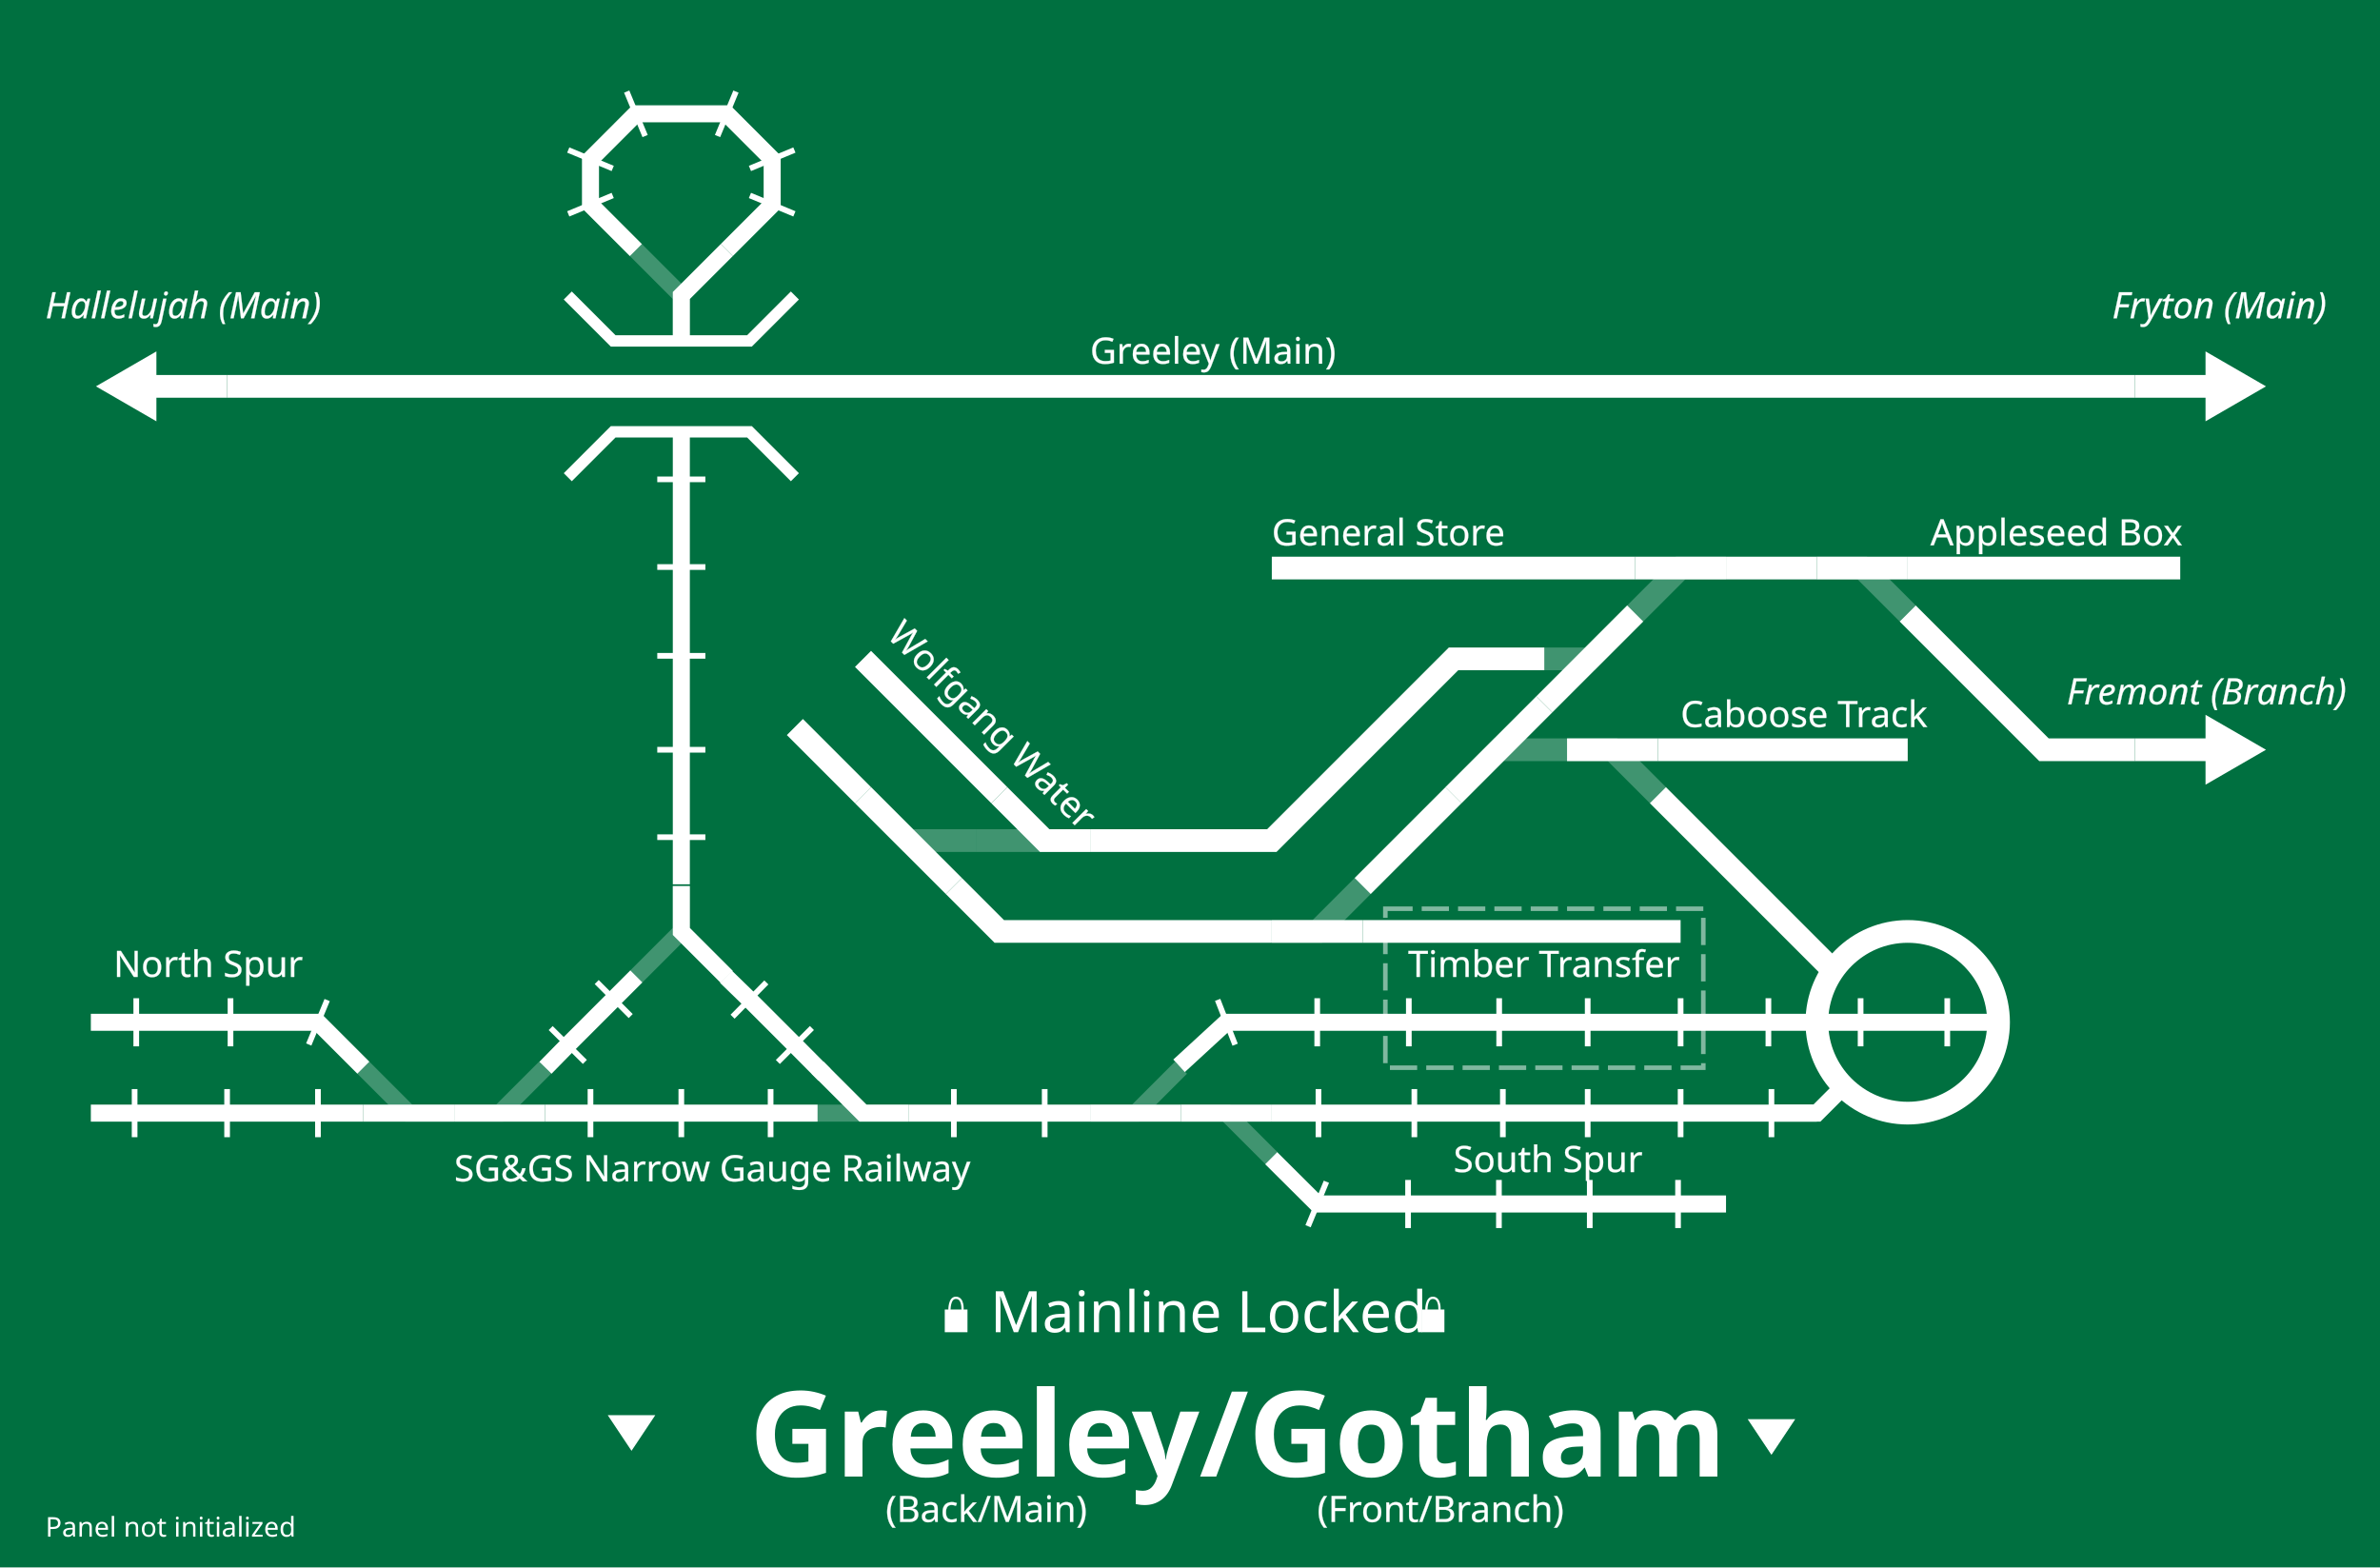
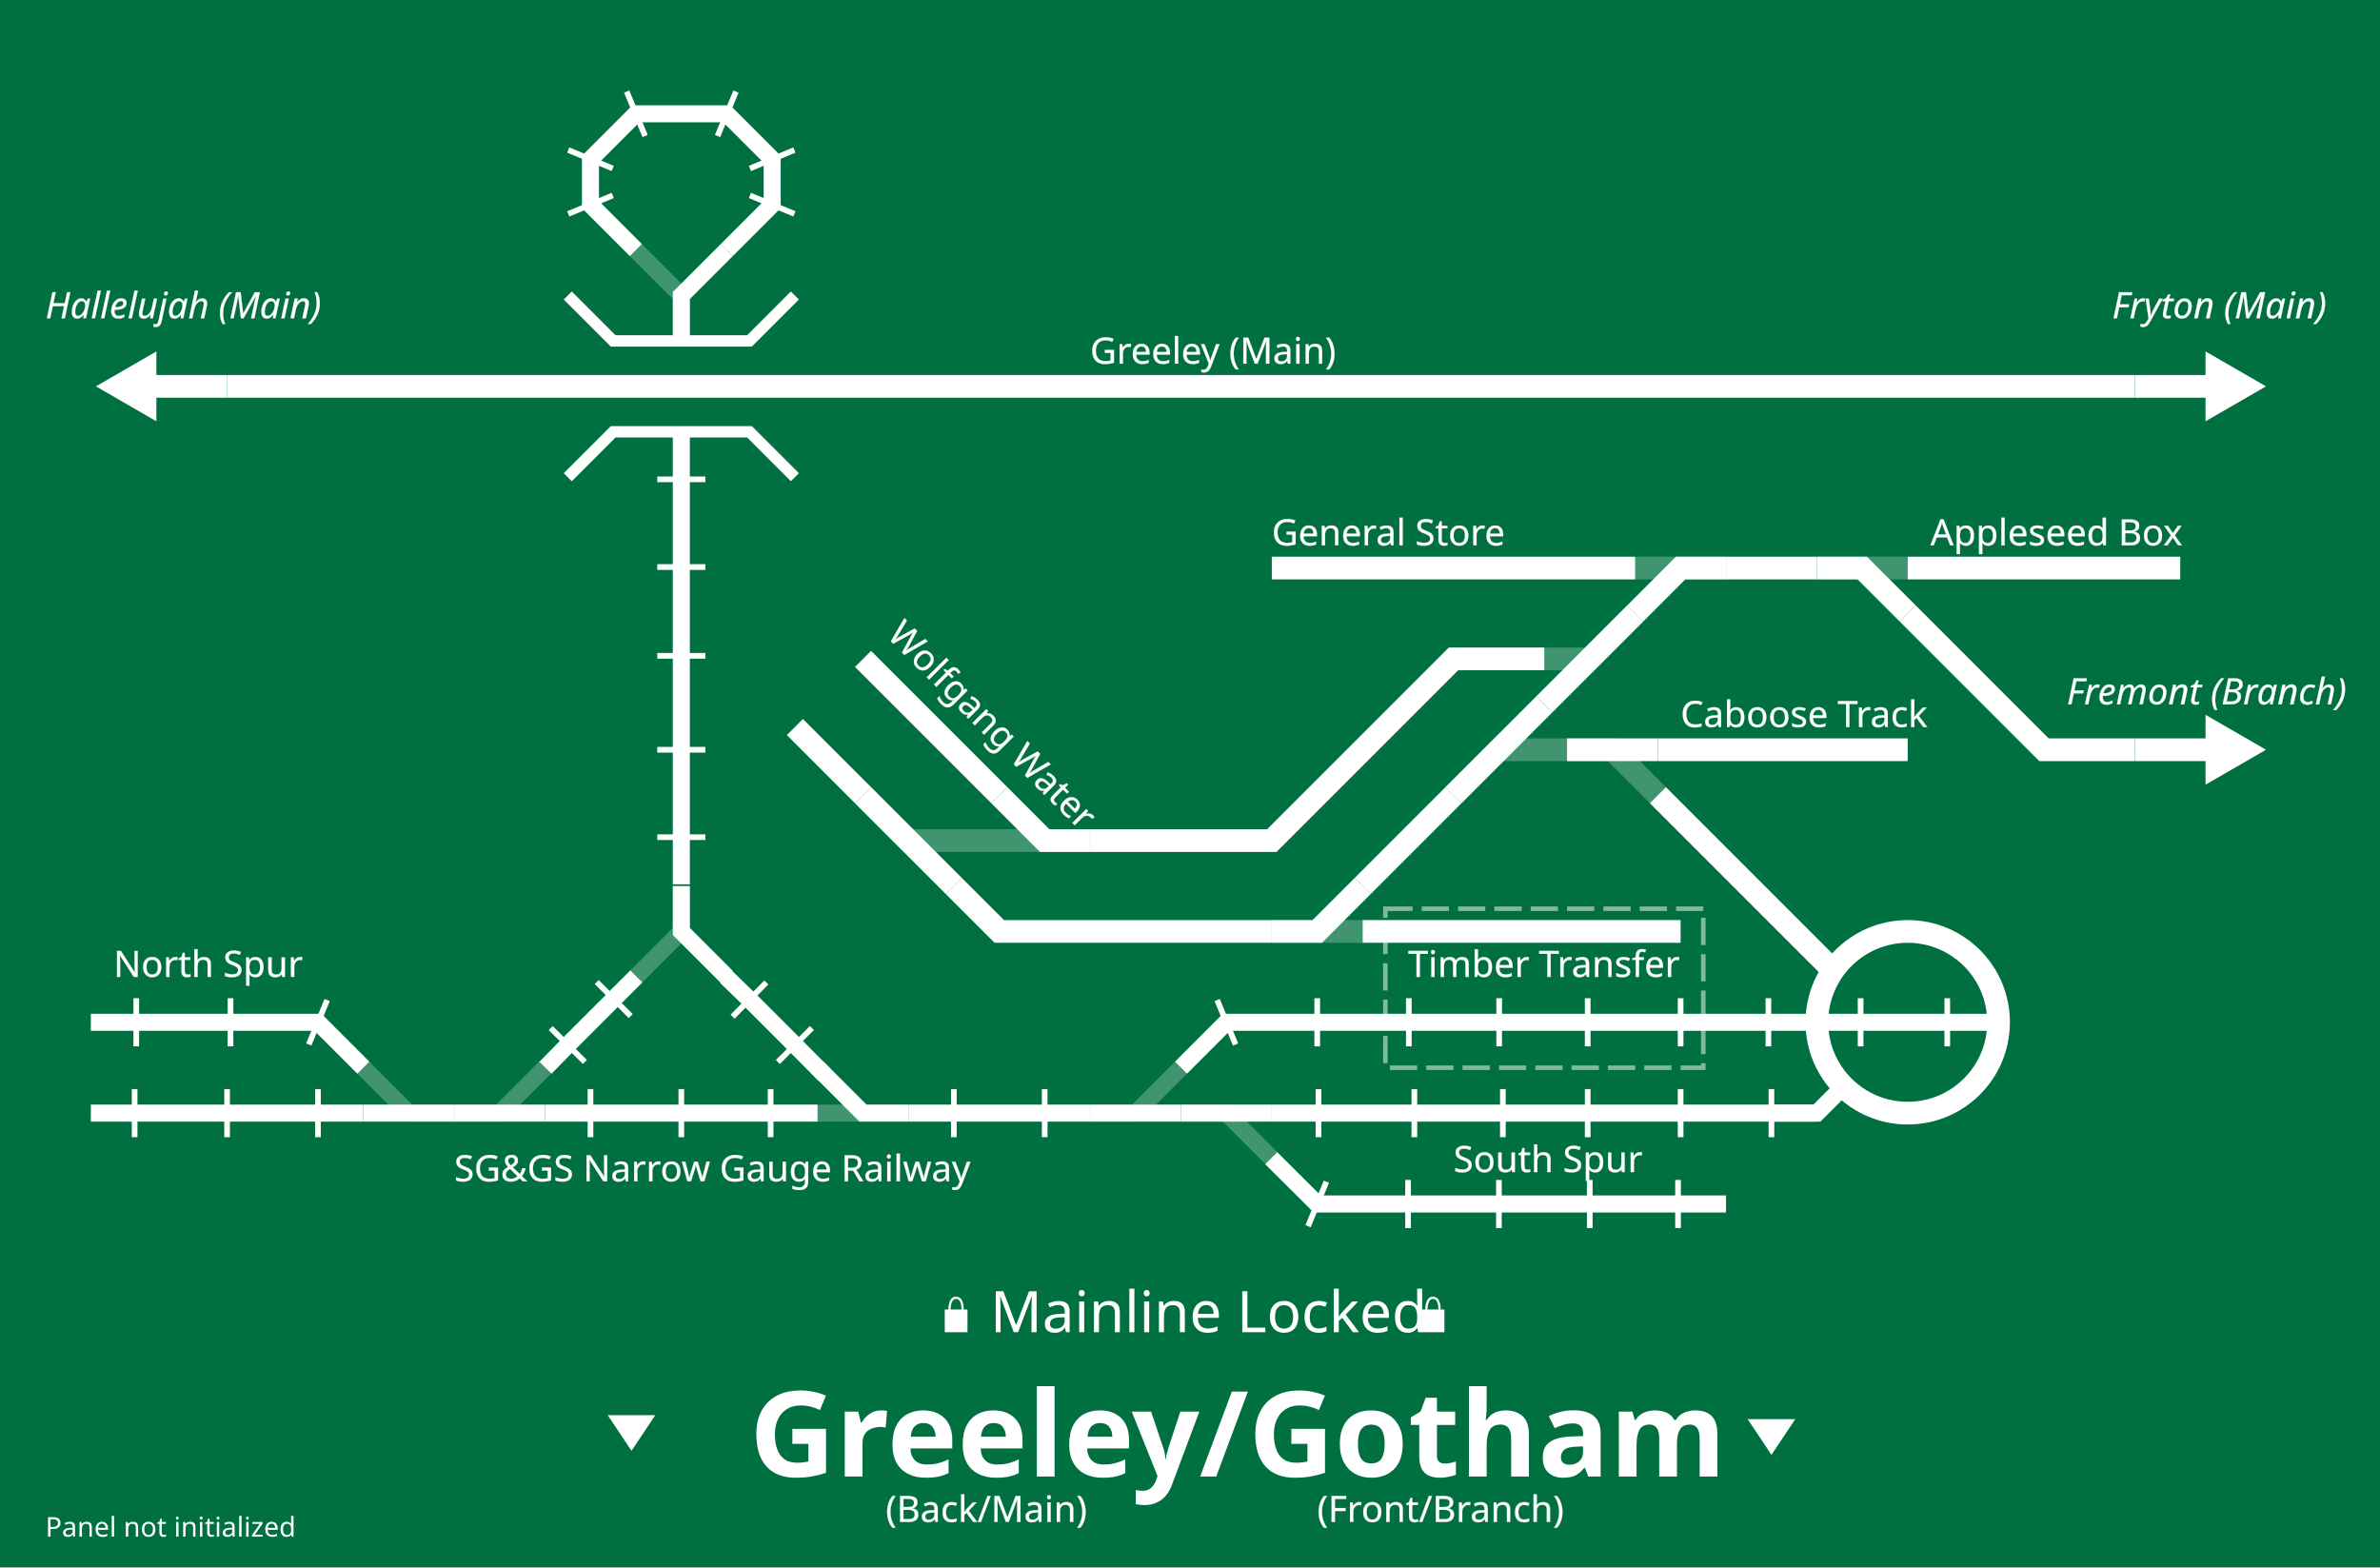
<svg xmlns="http://www.w3.org/2000/svg" xmlns:xlink="http://www.w3.org/1999/xlink" width="1047.958" height="690.115" id="svg2" version="1.1">
  <defs id="defs4">
    <marker orient="auto" refY="0.0" refX="0.0" id="StopS" style="overflow:visible">
      <path id="path4396" d="M 0,5.65 0,-5.65" style="fill:none;stroke:#ffffff;stroke-width:1pt" transform="scale(0.25,0.25)" />
    </marker>
    <marker orient="auto" refY="0.0" refX="0.0" id="StopL" style="overflow:visible">
      <path id="path4390" d="M 0.0,5.65 L 0.0,-5.65" style="fill:none;fill-opacity:0.75;fill-rule:evenodd;stroke:#000000;stroke-width:1.0pt" transform="scale(0.8)" />
    </marker>
    <marker orient="auto" refY="0.0" refX="0.0" id="DotL" style="overflow:visible">
      <path id="path4282" d="M -2.5,-1.0 C -2.5,1.76 -4.74,4.0 -7.5,4.0 C -10.26,4.0 -12.5,1.76 -12.5,-1.0 C -12.5,-3.76 -10.26,-6.0 -7.5,-6.0 C -4.74,-6.0 -2.5,-3.76 -2.5,-1.0 z " style="fill-rule:evenodd;stroke:#000000;stroke-width:1.0pt;marker-start:none;marker-end:none" transform="scale(0.8) translate(7.4, 1)" />
    </marker>
    <marker orient="auto" refY="0.0" refX="0.0" id="DotM" style="overflow:visible">
      <path id="path4285" d="M -2.5,-1.0 C -2.5,1.76 -4.74,4.0 -7.5,4.0 C -10.26,4.0 -12.5,1.76 -12.5,-1.0 C -12.5,-3.76 -10.26,-6.0 -7.5,-6.0 C -4.74,-6.0 -2.5,-3.76 -2.5,-1.0 z " style="fill-rule:evenodd;stroke:#000000;stroke-width:1.0pt;marker-start:none;marker-end:none" transform="scale(0.4) translate(7.4, 1)" />
    </marker>
    <linearGradient id="linearGradient5066">
      <stop style="stop-color:#000000;stop-opacity:0.188;" offset="0" id="stop5068" />
      <stop style="stop-color:#000000;stop-opacity:0;" offset="1" id="stop5070" />
    </linearGradient>
    <linearGradient id="linearGradient4692">
      <stop id="stop4694" offset="0" style="stop-color:#ffffff;stop-opacity:0.753;" />
      <stop id="stop4696" offset="1" style="stop-color:#ffffff;stop-opacity:0;" />
    </linearGradient>
    <linearGradient id="linearGradient4186">
      <stop style="stop-color:#808080;stop-opacity:1;" offset="0" id="stop4188" />
      <stop style="stop-color:#000000;stop-opacity:0;" offset="1" id="stop4190" />
    </linearGradient>
    <linearGradient id="linearGradient4137" paint="solid">
      <stop style="stop-color:#00ff00;stop-opacity:1;" offset="0" id="stop4139" />
    </linearGradient>
    <linearGradient xlink:href="#linearGradient4186" id="linearGradient4976" gradientUnits="userSpaceOnUse" x1="39.5" y1="75.114" x2="70.5" y2="75.114" />
    <linearGradient xlink:href="#linearGradient4186" id="linearGradient4978" gradientUnits="userSpaceOnUse" x1="39.5" y1="75.114" x2="70.5" y2="75.114" />
    <radialGradient xlink:href="#linearGradient4692" id="radialGradient5060" gradientUnits="userSpaceOnUse" cx="55" cy="75.114" fx="55" fy="75.114" r="15" />
    <radialGradient xlink:href="#linearGradient5066" id="radialGradient5064" gradientUnits="userSpaceOnUse" cx="55" cy="75.114" fx="55" fy="75.114" r="15" />
    <radialGradient xlink:href="#linearGradient4692" id="radialGradient4247" gradientUnits="userSpaceOnUse" cx="55" cy="75.114" fx="55" fy="75.114" r="15" />
    <radialGradient xlink:href="#linearGradient5066" id="radialGradient4249" gradientUnits="userSpaceOnUse" cx="55" cy="75.114" fx="55" fy="75.114" r="15" />
    <radialGradient xlink:href="#linearGradient5066" id="radialGradient4251" gradientUnits="userSpaceOnUse" cx="55" cy="75.114" fx="55" fy="75.114" r="15" />
    <linearGradient xlink:href="#linearGradient4186" id="linearGradient4253" gradientUnits="userSpaceOnUse" x1="39.5" y1="75.114" x2="70.5" y2="75.114" />
    <linearGradient xlink:href="#linearGradient4186" id="linearGradient4255" gradientUnits="userSpaceOnUse" x1="39.5" y1="75.114" x2="70.5" y2="75.114" />
    <marker orient="auto" refY="0" refX="0.6" id="TriangleAuthNBMarker" style="overflow:visible">
      <path id="TriangleAuthNBMarkerPath" d="m 5.77,0 -8.65,5 0,-10 8.65,5 z" style="fill:#00ff00;fill-rule:evenodd;stroke:#00ff00;stroke-width:1pt;marker-start:none" transform="scale(0.2,0.2)" />
    </marker>
    <marker orient="auto" refY="0" refX="-0.6" id="TriangleAuthSBMarker" style="overflow:visible">
      <path id="TriangleAuthSBMarkerPath" d="m 5.77,0 -8.65,5 0,-10 8.65,5 z" style="fill:#00ff00;fill-rule:evenodd;stroke:#00ff00;stroke-width:1pt;marker-start:none" transform="scale(-0.2,-0.2)" />
    </marker>
    <marker orient="auto" refY="0" refX="0.6" id="TriangleOccupiedNBMarker" style="overflow:visible">
      <path id="TriangleOccupiedNBMarkerPath" d="m 5.77,0 -8.65,5 0,-10 8.65,5 z" style="fill:#ff0000;fill-rule:evenodd;stroke:#ff0000;stroke-width:1pt;marker-start:none" transform="scale(0.2,0.2)" />
    </marker>
    <marker orient="auto" refY="0" refX="-0.6" id="TriangleOccupiedSBMarker" style="overflow:visible">
      <path id="TriangleOccupiedSBMarkerPath" d="m 5.77,0 -8.65,5 0,-10 8.65,5 z" style="fill:#ff0000;fill-rule:evenodd;stroke:#ff0000;stroke-width:1pt;marker-start:none" transform="scale(-0.2,-0.2)" />
    </marker>
    <marker orient="auto" refY="0" refX="0" id="TriangleOutM" style="overflow:visible">
      <path id="path4051" d="m 5.77,0 -8.65,5 0,-10 8.65,5 z" style="fill:#ffffff;fill-rule:evenodd;stroke:#ffffff;stroke-width:1pt;marker-start:none" transform="scale(0.25,0.25)" />
    </marker>
    <marker orient="auto" refY="0" refX="0" id="TriangleInM" style="overflow:visible">
      <path id="path4042" d="m 5.77,0 -8.65,5 0,-10 8.65,5 z" style="fill:#ffffff;fill-rule:evenodd;stroke:#ffffff;stroke-width:1pt;marker-start:none" transform="scale(-0.25,-0.25)" />
    </marker>
    <marker orient="auto" refY="0" refX="0" id="StopM" style="overflow:visible">
      <path id="path4078" d="M 0,5.65 0,-5.65" style="fill:none;stroke:#ffffff;stroke-width:2pt" transform="scale(0.4,0.4)" />
    </marker>
  </defs>
  <g id="backgroundLayer" transform="translate(0,-312.2474)" style="display:inline">
    <rect style="fill:#007040;fill-opacity:1;fill-rule:evenodd;stroke:none" id="panelBackground" width="1047.958" height="690.115" x="0" y="312.247" />
  </g>
  <g id="textLayer" transform="translate(0,-3.979754)" style="display:inline">
    <text xml:space="preserve" style="font-size:52.338px;font-style:normal;font-variant:normal;font-weight:bold;font-stretch:normal;text-align:start;line-height:125%;letter-spacing:0px;word-spacing:0px;writing-mode:lr-tb;text-anchor:start;fill:#ffffff;fill-opacity:1;stroke:none;font-family:Trebuchet MS;-inkscape-font-specification:Trebuchet MS Bold" x="330" y="654.094" id="panelTitle">
      <tspan id="tspan3823" x="330" y="654.094">Greeley/Gotham</tspan>
    </text>
    <text id="panelStatus" y="680.561" x="20" style="font-size:12px;font-style:normal;font-variant:normal;font-weight:normal;font-stretch:normal;text-align:start;line-height:125%;letter-spacing:0px;word-spacing:0px;writing-mode:lr-tb;text-anchor:start;fill:#ffffff;fill-opacity:1;stroke:none;font-family:Trebuchet MS;-inkscape-font-specification:Trebuchet MS" xml:space="preserve">
      <tspan y="680.561" x="20" id="tspanPanelStatus">Panel not initialized</tspan>
    </text>
    <path style="fill:#ffffff;fill-opacity:1;stroke:#ffffff;stroke-width:0.5px;stroke-linecap:butt;stroke-linejoin:miter;stroke-opacity:1" d="m 278.068,642.323 -10,-15 20,0 z" id="leftLevelTriangle" />
    <use x="0" y="0" xlink:href="#leftLevelTriangle" id="rightLevelTriangle" transform="translate(501.9322,1.77109)" width="1047.958" height="690.115" />
    <g id="mainlineLockedGroup" transform="translate(36,486.4666)">
      <text xml:space="preserve" style="font-size:25.23px;font-style:normal;font-variant:normal;font-weight:normal;font-stretch:normal;text-align:start;line-height:125%;letter-spacing:0px;word-spacing:0px;writing-mode:lr-tb;text-anchor:start;fill:#ffffff;fill-opacity:1;stroke:none;font-family:Trebuchet MS;-inkscape-font-specification:Trebuchet MS" x="400" y="104.094" id="mainlineLockedText">
        <tspan y="104.094" x="400" id="tspan3321">Mainline Locked</tspan>
      </text>
      <g id="leftLock">
        <rect id="lockBody" width="10" height="10" x="380" y="94.094" style="fill:#ffffff;fill-opacity:1;stroke:none" />
        <path style="fill:none;stroke:#ffffff;stroke-width:1px;stroke-linecap:butt;stroke-linejoin:miter;stroke-opacity:1" d="m 382.068,94.274 c 0,0 -0.12,-5.383 2.818,-5.323 3.358,-0.06 2.924,5.323 2.924,5.323" id="path4159" />
      </g>
      <use height="690.115" width="1047.958" transform="translate(210,1.3237304e-6)" id="rightLock" xlink:href="#leftLock" y="0" x="0" />
    </g>
    <text transform="translate(0,3.9797)" xml:space="preserve" style="font-size:16px;font-style:normal;font-variant:normal;font-weight:normal;font-stretch:normal;text-align:start;line-height:125%;letter-spacing:0px;word-spacing:0px;writing-mode:lr-tb;text-anchor:start;fill:#ffffff;fill-opacity:1;stroke:#ffffff;stroke-width:0.1;stroke-miterlimit:4;stroke-opacity:1;stroke-dasharray:none;display:inline;font-family:Trebuchet MS;-inkscape-font-specification:Trebuchet MS" x="390" y="670.115" id="text4352">
      <tspan x="390" y="670.115" id="tspan4354">(Back/Main)</tspan>
    </text>
    <text transform="translate(0,3.9797)" id="text4356" y="670.115" x="580" style="font-size:16px;font-style:normal;font-variant:normal;font-weight:normal;font-stretch:normal;text-align:start;line-height:125%;letter-spacing:0px;word-spacing:0px;writing-mode:lr-tb;text-anchor:start;fill:#ffffff;fill-opacity:1;stroke:#ffffff;stroke-width:0.1;stroke-miterlimit:4;stroke-opacity:1;stroke-dasharray:none;display:inline;font-family:Trebuchet MS;-inkscape-font-specification:Trebuchet MS" xml:space="preserve">
      <tspan id="tspan4358" y="670.115" x="580">(Front/Branch)</tspan>
    </text>
  </g>
  <g id="industrialTrackLayer" transform="translate(0,-3.979754)" style="display:inline">
    <path id="path3235" d="m 980,334.094 -40,0" style="fill:none;stroke:#ffffff;stroke-width:10;stroke-linecap:butt;stroke-linejoin:miter;stroke-miterlimit:4;stroke-opacity:1;stroke-dasharray:none;marker-start:url(#TriangleInM);display:inline" />
    <path style="fill:none;stroke:#ffffff;stroke-width:10;stroke-linecap:butt;stroke-linejoin:miter;stroke-miterlimit:4;stroke-opacity:1;stroke-dasharray:none" d="m 740,414.094 -140,0" id="path3174" />
    <path id="path3194" d="m 380,354.094 -30,-30" style="fill:none;stroke:#ffffff;stroke-width:10;stroke-linecap:butt;stroke-linejoin:miter;stroke-miterlimit:4;stroke-opacity:1;stroke-dasharray:none" />
    <path id="path4048" d="m 720,254.095 -160,0" style="fill:none;stroke:#ffffff;stroke-width:10;stroke-linecap:butt;stroke-linejoin:miter;stroke-miterlimit:4;stroke-opacity:1;stroke-dasharray:none" />
    <path style="fill:none;stroke:#ffffff;stroke-width:10;stroke-linecap:butt;stroke-linejoin:miter;stroke-miterlimit:4;stroke-opacity:1;stroke-dasharray:none" d="m 810,434.094 -80,-80" id="path4052" />
    <path id="path4054" d="m 960,254.095 -120,0" style="fill:none;stroke:#ffffff;stroke-width:10;stroke-linecap:butt;stroke-linejoin:miter;stroke-miterlimit:4;stroke-opacity:1;stroke-dasharray:none" />
    <path id="path4058" d="m 560,414.094 -120,0 -20,-20" style="fill:none;stroke:#ffffff;stroke-width:10;stroke-linecap:butt;stroke-linejoin:miter;stroke-miterlimit:4;stroke-opacity:1;stroke-dasharray:none" />
    <path style="fill:none;stroke:#ffffff;stroke-width:10;stroke-linecap:butt;stroke-linejoin:miter;stroke-miterlimit:4;stroke-opacity:1;stroke-dasharray:none" d="m 940,334.094 -40,0 -60,-60" id="path4060" />
    <path style="fill:none;stroke:#ffffff;stroke-width:10;stroke-linecap:butt;stroke-linejoin:miter;stroke-miterlimit:4;stroke-opacity:1;stroke-dasharray:none" d="m 840,334.094 -110,0" id="path4064" />
    <g style="display:inline" id="g4516" transform="matrix(-1,0,0,1,760,-160)">
-       <path style="opacity:0.25;fill:none;stroke:#ffffff;stroke-width:10;stroke-linecap:butt;stroke-linejoin:miter;stroke-miterlimit:4;stroke-opacity:1;stroke-dasharray:none;display:inline" d="m 200,574.095 -20,0 -20,-20" id="TO214.R" />
-       <path id="TO214.N" d="m 200,574.095 -40,0" style="fill:none;stroke:#ffffff;stroke-width:10;stroke-linecap:butt;stroke-linejoin:miter;stroke-miterlimit:4;stroke-opacity:1;stroke-dasharray:none;display:inline" />
+       <path id="TO214.N" d="m 200,574.095 -40,0" style="opacity:0.25;fill:none;stroke:#ffffff;stroke-width:10;stroke-linecap:butt;stroke-linejoin:miter;stroke-miterlimit:4;stroke-opacity:1;stroke-dasharray:none;display:inline" />
+       <path style="fill:none;stroke:#ffffff;stroke-width:10;stroke-linecap:butt;stroke-linejoin:miter;stroke-miterlimit:4;stroke-opacity:1;stroke-dasharray:none;display:inline" d="m 200,574.095 -20,0 -20,-20" id="TO214.R" />
    </g>
    <g transform="translate(280,-200)" id="g4523" style="display:inline">
      <path style="opacity:0.25;fill:none;stroke:#ffffff;stroke-width:10;stroke-linecap:butt;stroke-linejoin:miter;stroke-miterlimit:4;stroke-opacity:1;stroke-dasharray:none;display:inline" d="m 200,574.095 -50,0" id="TO213A.R" />
      <path id="TO213A.N" d="m 200,574.095 -20,0 -20,-20" style="fill:none;stroke:#ffffff;stroke-width:10;stroke-linecap:butt;stroke-linejoin:miter;stroke-miterlimit:4;stroke-opacity:1;stroke-dasharray:none;display:inline" />
    </g>
    <g transform="matrix(1,0,0,-1,560,828.189)" id="g4529" style="display:inline">
-       <path id="TO211.N" d="m 200,574.095 -20,0 -20,-20" style="opacity:0.25;fill:none;stroke:#ffffff;stroke-width:10;stroke-linecap:butt;stroke-linejoin:miter;stroke-miterlimit:4;stroke-opacity:1;stroke-dasharray:none;display:inline" />
-       <path style="fill:none;stroke:#ffffff;stroke-width:10;stroke-linecap:butt;stroke-linejoin:miter;stroke-miterlimit:4;stroke-opacity:1;stroke-dasharray:none;display:inline" d="m 200,574.095 -40,0" id="TO211.R" />
+       <path style="opacity:0.25;fill:none;stroke:#ffffff;stroke-width:10;stroke-linecap:butt;stroke-linejoin:miter;stroke-miterlimit:4;stroke-opacity:1;stroke-dasharray:none;display:inline" d="m 200,574.095 -40,0" id="TO211.R" />
+       <path id="TO211.N" d="m 200,574.095 -20,0 -20,-20" style="fill:none;stroke:#ffffff;stroke-width:10;stroke-linecap:butt;stroke-linejoin:miter;stroke-miterlimit:4;stroke-opacity:1;stroke-dasharray:none;display:inline" />
    </g>
    <g style="display:inline" id="g4559" transform="matrix(-1,0,0,-1,1000,828.189)">
-       <path style="opacity:0.25;fill:none;stroke:#ffffff;stroke-width:10;stroke-linecap:butt;stroke-linejoin:miter;stroke-miterlimit:4;stroke-opacity:1;stroke-dasharray:none;display:inline" d="m 200,574.095 -20,0 -20,-20" id="TO210.R" />
-       <path id="TO210.N" d="m 200,574.095 -40,0" style="fill:none;stroke:#ffffff;stroke-width:10;stroke-linecap:butt;stroke-linejoin:miter;stroke-miterlimit:4;stroke-opacity:1;stroke-dasharray:none;display:inline" />
+       <path id="TO210.N" d="m 200,574.095 -40,0" style="opacity:0.25;fill:none;stroke:#ffffff;stroke-width:10;stroke-linecap:butt;stroke-linejoin:miter;stroke-miterlimit:4;stroke-opacity:1;stroke-dasharray:none;display:inline" />
+       <path style="fill:none;stroke:#ffffff;stroke-width:10;stroke-linecap:butt;stroke-linejoin:miter;stroke-miterlimit:4;stroke-opacity:1;stroke-dasharray:none;display:inline" d="m 200,574.095 -20,0 -20,-20" id="TO210.R" />
    </g>
    <g id="g4601" style="display:inline" transform="matrix(-1,0,0,1,840,-220)">
      <path id="TO212B.N" d="m 200,574.095 -20,-20 -30,0" style="opacity:0.25;fill:none;stroke:#ffffff;stroke-width:10;stroke-linecap:butt;stroke-linejoin:miter;stroke-miterlimit:4;stroke-opacity:1;stroke-dasharray:none;display:inline" />
      <path style="fill:none;stroke:#ffffff;stroke-width:10;stroke-linecap:butt;stroke-linejoin:miter;stroke-miterlimit:4;stroke-opacity:1;stroke-dasharray:none;display:inline" d="m 200,574.095 -40,-40" id="TO212B.R" />
    </g>
    <g style="display:inline" id="g4625" transform="matrix(-1,0,0,-1,890,908.189)">
      <path style="opacity:0.25;fill:none;stroke:#ffffff;stroke-width:10;stroke-linecap:butt;stroke-linejoin:miter;stroke-miterlimit:4;stroke-opacity:1;stroke-dasharray:none;display:inline" d="m 200,574.095 -20,0 -20,-20" id="TO215.N" />
      <path id="TO215.R" d="m 200,574.095 -40,0" style="fill:none;stroke:#ffffff;stroke-width:10;stroke-linecap:butt;stroke-linejoin:miter;stroke-miterlimit:4;stroke-opacity:1;stroke-dasharray:none;display:inline" />
    </g>
    <path style="fill:none;stroke:#ffffff;stroke-width:10;stroke-linecap:butt;stroke-linejoin:miter;stroke-miterlimit:4;stroke-opacity:1;stroke-dasharray:none" d="m 440,354.094 -60,-60" id="path3203" />
    <g transform="matrix(-1,0,0,1,400,-80)" id="g3205" style="stroke-width:7.5;stroke-miterlimit:4;stroke-dasharray:none;stroke-dashoffset:0;display:inline">
      <path id="TO219.N" d="m 200,574.095 -20,0 -20,-20" style="opacity:0.25;fill:none;stroke:#ffffff;stroke-width:7.5;stroke-linecap:butt;stroke-linejoin:miter;stroke-miterlimit:4;stroke-opacity:1;stroke-dasharray:none;stroke-dashoffset:0;display:inline" />
      <path style="fill:none;stroke:#ffffff;stroke-width:7.5;stroke-linecap:butt;stroke-linejoin:miter;stroke-miterlimit:4;stroke-opacity:1;stroke-dasharray:none;stroke-dashoffset:0;display:inline" d="m 200,574.095 -40,0" id="TO219.R" />
    </g>
    <path style="fill:none;stroke:#ffffff;stroke-width:7.5;stroke-linecap:butt;stroke-linejoin:miter;stroke-miterlimit:4;stroke-opacity:1;stroke-dasharray:none;stroke-dashoffset:0;marker-mid:url(#StopS)" d="m 360,494.094 -20.689,0 -39.311,0 -40,0 -20,0" id="path3211" />
    <g style="stroke-width:7.5;stroke-miterlimit:4;stroke-dasharray:none;stroke-dashoffset:0;display:inline" id="g3967" transform="translate(200,-80)">
      <path id="TO222.R" d="m 200,574.095 -40,0" style="opacity:0.25;fill:none;stroke:#ffffff;stroke-width:7.5;stroke-linecap:butt;stroke-linejoin:miter;stroke-miterlimit:4;stroke-opacity:1;stroke-dasharray:none;stroke-dashoffset:0;display:inline" />
      <path style="fill:none;stroke:#ffffff;stroke-width:7.5;stroke-linecap:butt;stroke-linejoin:miter;stroke-miterlimit:4;stroke-opacity:1;stroke-dasharray:none;stroke-dashoffset:0;display:inline" d="m 200,574.095 -20,0 -20,-20" id="TO222.N" />
    </g>
    <g transform="matrix(0,-1,1,0,-274.0945,594.0945)" id="g3973" style="stroke-width:7.5;stroke-miterlimit:4;stroke-dasharray:none;stroke-dashoffset:0;display:inline">
      <path id="TO223.R" d="m 200,574.095 -20,0 -20,-20" style="opacity:0.25;fill:none;stroke:#ffffff;stroke-width:7.5;stroke-linecap:butt;stroke-linejoin:miter;stroke-miterlimit:4;stroke-opacity:1;stroke-dasharray:none;stroke-dashoffset:0;display:inline" />
      <path style="fill:none;stroke:#ffffff;stroke-width:7.5;stroke-linecap:butt;stroke-linejoin:miter;stroke-miterlimit:4;stroke-opacity:1;stroke-dasharray:none;stroke-dashoffset:0;display:inline" d="m 200,574.095 -20,0 -20,20" id="TO223.N" />
    </g>
    <path id="path3981" d="M 363.009,477.188 350,464.094 l -20,-20 -10.301,-10" style="fill:none;stroke:#ffffff;stroke-width:7.5;stroke-linecap:butt;stroke-linejoin:miter;stroke-miterlimit:4;stroke-opacity:1;stroke-dasharray:none;stroke-dashoffset:0;marker-mid:url(#StopS)" />
    <path style="fill:none;stroke:#ffffff;stroke-width:7.5;stroke-linecap:butt;stroke-linejoin:miter;stroke-miterlimit:4;stroke-opacity:1;stroke-dasharray:none;stroke-dashoffset:0;marker-mid:url(#StopS)" d="M 240.152,474.142 250,464.094 l 20.23,-20.23 9.958,-9.958" id="path3983" />
    <path id="path3985" d="m 300,393.343 0,-20.745 0,-38.504 0,-41.353 0,-39.098 0,-38.599 0,-20.95" style="fill:none;stroke:#ffffff;stroke-width:7.5;stroke-linecap:butt;stroke-linejoin:miter;stroke-miterlimit:4;stroke-opacity:1;stroke-dasharray:none;stroke-dashoffset:0;marker-mid:url(#StopS)" />
    <path style="fill:none;stroke:#ffffff;stroke-width:7.5;stroke-linecap:butt;stroke-linejoin:miter;stroke-miterlimit:4;stroke-opacity:1;stroke-dasharray:none;stroke-dashoffset:0;marker-mid:url(#StopS)" d="m 400,494.094 20,0 40,0 20,0" id="path3987" />
    <g style="stroke-width:7.5;stroke-miterlimit:4;stroke-dasharray:none;stroke-dashoffset:0;display:inline" id="g5042" transform="matrix(0,1,1,0,-274.0945,-45.9055)">
      <path style="opacity:0.25;fill:none;stroke:#ffffff;stroke-width:7.5;stroke-linecap:butt;stroke-linejoin:miter;stroke-miterlimit:4;stroke-opacity:1;stroke-dasharray:none;stroke-dashoffset:0;display:inline" d="m 200,574.095 -20,0 -20,-20" id="TO224.N" />
      <path id="TO224.R" d="m 200,574.095 -20,0 -20,20" style="fill:none;stroke:#ffffff;stroke-width:7.5;stroke-linecap:butt;stroke-linejoin:miter;stroke-miterlimit:4;stroke-opacity:1;stroke-dasharray:none;stroke-dashoffset:0;display:inline" />
    </g>
    <path id="path5048" d="m 320,114.094 20,-20 0,-20 -20,-20 -40,0 -20,20 0,20 20,20" style="fill:none;stroke:#ffffff;stroke-width:7.5;stroke-linecap:butt;stroke-linejoin:miter;stroke-miterlimit:4;stroke-opacity:1;stroke-dasharray:none;stroke-dashoffset:0;marker-mid:url(#StopS)" />
    <path style="fill:none;stroke:#ffffff;stroke-width:5;stroke-linecap:butt;stroke-linejoin:miter;stroke-miterlimit:4;stroke-opacity:1;stroke-dasharray:none;stroke-dashoffset:0" id="path5050" d="m 1000,410.115 a 20,20 0 1 1 -40,0 20,20 0 1 1 40,0 z" transform="matrix(2,0,0,2,-1120,-366.135)" />
    <path id="path3128" d="m 350,214.095 -20,-20 -60,0 -20,20" style="fill:none;stroke:#ffffff;stroke-width:5;stroke-linecap:butt;stroke-linejoin:miter;stroke-miterlimit:4;stroke-opacity:1;stroke-dasharray:none;display:inline" />
    <path style="fill:none;stroke:#ffffff;stroke-width:5;stroke-linecap:butt;stroke-linejoin:miter;stroke-miterlimit:4;stroke-opacity:1;stroke-dasharray:none;display:inline" d="m 350,134.095 -20,20 -60,0 -20,-20" id="path3965" />
    <g transform="translate(0,-80)" id="g3479" style="stroke-width:7.5;stroke-miterlimit:4;stroke-dasharray:none;stroke-dashoffset:0;display:inline">
      <path id="TO218.R" d="m 200,574.095 -20,0 -20,-20" style="opacity:0.25;fill:none;stroke:#ffffff;stroke-width:7.5;stroke-linecap:butt;stroke-linejoin:miter;stroke-miterlimit:4;stroke-opacity:1;stroke-dasharray:none;stroke-dashoffset:0;display:inline" />
      <path style="fill:none;stroke:#ffffff;stroke-width:7.5;stroke-linecap:butt;stroke-linejoin:miter;stroke-miterlimit:4;stroke-opacity:1;stroke-dasharray:none;stroke-dashoffset:0;display:inline" d="m 200,574.095 -40,0" id="TO218.N" />
    </g>
    <path style="fill:none;stroke:#ffffff;stroke-width:7.5;stroke-linecap:butt;stroke-linejoin:miter;stroke-miterlimit:4;stroke-opacity:1;stroke-dasharray:none;stroke-dashoffset:0;marker-mid:url(#StopS)" d="m 40,494.094 19.272,0 40.728,0 40,0 20,0" id="path3489" />
    <path style="fill:none;stroke:#ffffff;stroke-width:7.5;stroke-linecap:butt;stroke-linejoin:miter;stroke-miterlimit:4;stroke-opacity:1;stroke-dasharray:none;stroke-dashoffset:0;marker-mid:url(#StopS)" d="m 40,454.094 20,0 41.494,0 38.506,0 20,20" id="path3493" />
    <g style="stroke-width:7.5;stroke-miterlimit:4;stroke-dasharray:none;stroke-dashoffset:0;display:inline" id="g3497" transform="matrix(-1,0,0,1,680,-80)">
      <path style="opacity:0.25;fill:none;stroke:#ffffff;stroke-width:7.5;stroke-linecap:butt;stroke-linejoin:miter;stroke-miterlimit:4;stroke-opacity:1;stroke-dasharray:none;stroke-dashoffset:0;display:inline" d="m 200,574.095 -20,0 -20,-20" id="TO221.R" />
      <path id="TO221.N" d="m 200,574.095 -40,0" style="fill:none;stroke:#ffffff;stroke-width:7.5;stroke-linecap:butt;stroke-linejoin:miter;stroke-miterlimit:4;stroke-opacity:1;stroke-dasharray:none;stroke-dashoffset:0;display:inline" />
    </g>
    <g transform="matrix(-1,0,0,-1,720,1068.189)" id="g3503" style="stroke-width:7.5;stroke-miterlimit:4;stroke-dasharray:none;stroke-dashoffset:0;display:inline">
      <path id="TO220.N" d="m 200,574.095 -20,0 -20,-20" style="opacity:0.25;fill:none;stroke:#ffffff;stroke-width:7.5;stroke-linecap:butt;stroke-linejoin:miter;stroke-miterlimit:4;stroke-opacity:1;stroke-dasharray:none;stroke-dashoffset:0;display:inline" />
      <path style="fill:none;stroke:#ffffff;stroke-width:7.5;stroke-linecap:butt;stroke-linejoin:miter;stroke-miterlimit:4;stroke-opacity:1;stroke-dasharray:none;stroke-dashoffset:0;display:inline" d="m 200,574.095 -40,0" id="TO220.R" />
    </g>
-     <path id="path3509" d="M 519.165,473.26 540,454.094 l 40,0 40.33,0 39.786,0 38.974,0 40.911,0 38.66,0 40.597,0 38.162,0 22.581,0" style="fill:none;stroke:#ffffff;stroke-width:7.5;stroke-linecap:butt;stroke-linejoin:miter;stroke-miterlimit:4;stroke-opacity:1;stroke-dasharray:none;stroke-dashoffset:0;marker-mid:url(#StopS)" />
+     <path id="path3509" d="m 520,474.094 20,-20 40,0 40.33,0 39.786,0 38.974,0 40.911,0 38.66,0 40.597,0 38.162,0 22.581,0" style="fill:none;stroke:#ffffff;stroke-width:7.5;stroke-linecap:butt;stroke-linejoin:miter;stroke-miterlimit:4;stroke-opacity:1;stroke-dasharray:none;stroke-dashoffset:0;marker-mid:url(#StopS)" />
    <path style="fill:none;stroke:#ffffff;stroke-width:7.5;stroke-linecap:butt;stroke-linejoin:miter;stroke-miterlimit:4;stroke-opacity:1;stroke-dasharray:none;stroke-dashoffset:0;marker-mid:url(#StopS)" d="m 560,494.094 20.544,0 42.221,0 38.974,0 37.35,0 40.911,0 40,0 20,0" id="path3511" />
    <path style="fill:none;stroke:#ffffff;stroke-width:7.5;stroke-linecap:butt;stroke-linejoin:miter;stroke-miterlimit:4;stroke-opacity:1;stroke-dasharray:none;stroke-dashoffset:0;marker-mid:url(#StopS)" d="m 760,534.095 -21.126,0 -38.874,0 -40,0 -40,0 -40,0 -20.253,-20.152" id="path3513" />
    <g style="display:inline" id="g3493" transform="matrix(1,0,0,-1,520,888.189)">
      <path style="opacity:0.25;fill:none;stroke:#ffffff;stroke-width:10;stroke-linecap:butt;stroke-linejoin:miter;stroke-miterlimit:4;stroke-opacity:1;stroke-dasharray:none;display:inline" d="m 200,614.095 -20,-20 -20,0" id="TO212A.N" />
      <path id="TO212A.R" d="m 200,614.095 -40,-40" style="fill:none;stroke:#ffffff;stroke-width:10;stroke-linecap:butt;stroke-linejoin:miter;stroke-miterlimit:4;stroke-opacity:1;stroke-dasharray:none;display:inline" />
    </g>
    <path id="path3500" d="m 640,354.094 -40,40" style="fill:none;stroke:#ffffff;stroke-width:10;stroke-linecap:butt;stroke-linejoin:miter;stroke-miterlimit:4;stroke-opacity:1;stroke-dasharray:none" />
    <path style="fill:none;stroke:#ffffff;stroke-width:10;stroke-linecap:butt;stroke-linejoin:miter;stroke-miterlimit:4;stroke-opacity:1;stroke-dasharray:none" d="m 680,294.094 -40,0 -80,80 -80,0" id="path3502" />
    <g transform="matrix(-1,0,0,-1,580,968.189)" id="g3504" style="display:inline">
      <path id="TO213B.R" d="m 200,614.095 -20,-20 -30,0" style="opacity:0.25;fill:none;stroke:#ffffff;stroke-width:10;stroke-linecap:butt;stroke-linejoin:miter;stroke-miterlimit:4;stroke-opacity:1;stroke-dasharray:none;display:inline" />
      <path style="fill:none;stroke:#ffffff;stroke-width:10;stroke-linecap:butt;stroke-linejoin:miter;stroke-miterlimit:4;stroke-opacity:1;stroke-dasharray:none;display:inline" d="m 200,614.095 -40,-40" id="TO213B.N" />
    </g>
    <path id="path4344" d="m 800,254.095 -40,0" style="fill:none;stroke:#ffffff;stroke-width:10;stroke-linecap:butt;stroke-linejoin:miter;stroke-miterlimit:4;stroke-opacity:1;stroke-dasharray:none" />
    <path id="path4868" d="m 780,494.094 20,0 10,-10" style="fill:none;stroke:#ffffff;stroke-width:7.5;stroke-linecap:butt;stroke-linejoin:miter;stroke-miterlimit:4;stroke-opacity:1;stroke-dasharray:none;stroke-dashoffset:0;marker-mid:none" />
  </g>
  <g id="mainlineTrackLayer" transform="translate(0,-3.979754)" style="display:inline">
    <path style="fill:none;stroke:#ffffff;stroke-width:10;stroke-linecap:butt;stroke-linejoin:miter;stroke-miterlimit:4;stroke-opacity:1;stroke-dasharray:none;marker-start:url(#TriangleInM);display:inline" d="m 980,174.095 -40,0" id="path3233" />
    <path id="path3332" d="m 60,174.095 40,0" style="fill:none;stroke:#ffffff;stroke-width:10;stroke-linecap:butt;stroke-linejoin:miter;stroke-miterlimit:4;stroke-opacity:1;stroke-dasharray:none;marker-start:url(#TriangleInM);display:inline" />
    <path style="fill:none;stroke:#ffffff;stroke-width:10;stroke-linecap:butt;stroke-linejoin:miter;stroke-miterlimit:4;stroke-opacity:1;stroke-dasharray:none;display:inline" d="m 940,174.095 -840,0" id="path3150" />
  </g>
  <g id="mainlinePanelLinkLayer" transform="translate(0,-5.4327394e-5)" style="display:inline">
    <a xlink:href="Hallelujah.svg" transform="translate(-90,54.00005)" id="daytonIndustrialLink">
      <text id="text3305" y="86.115" x="110" style="font-size:16px;font-style:italic;font-variant:normal;font-weight:normal;font-stretch:normal;text-align:start;line-height:125%;letter-spacing:0px;word-spacing:0px;writing-mode:lr-tb;text-anchor:start;fill:#ffffff;fill-opacity:1;stroke:#ffffff;stroke-width:0.1;stroke-miterlimit:4;stroke-opacity:1;stroke-dasharray:none;font-family:Trebuchet MS;-inkscape-font-specification:Trebuchet MS Italic" xml:space="preserve">
        <tspan id="tspan3307" y="86.115" x="110">Hallelujah (Main)</tspan>
      </text>
    </a>
    <a xlink:href="Fryton_Fremont.svg" id="a4142" transform="translate(820,54.00005)">
      <text xml:space="preserve" style="font-size:16px;font-style:italic;font-variant:normal;font-weight:normal;font-stretch:normal;text-align:start;line-height:125%;letter-spacing:0px;word-spacing:0px;writing-mode:lr-tb;text-anchor:start;fill:#ffffff;fill-opacity:1;stroke:#ffffff;stroke-width:0.1;stroke-miterlimit:4;stroke-opacity:1;stroke-dasharray:none;font-family:Trebuchet MS;-inkscape-font-specification:Trebuchet MS Italic" x="110" y="86.115" id="text4144">
        <tspan x="110" y="86.115" id="tspan4146">Fryton (Main)</tspan>
      </text>
    </a>
  </g>
  <g id="industrialPanelLinkLayer" transform="translate(0,-5.0432739e-4)" style="display:inline">
    <a xlink:href="Fryton_Fremont.svg" style="display:inline" transform="translate(790,64.0005)" id="a4148">
      <text xml:space="preserve" style="font-size:16px;font-style:italic;font-variant:normal;font-weight:normal;font-stretch:normal;text-align:start;line-height:125%;letter-spacing:0px;word-spacing:0px;writing-mode:lr-tb;text-anchor:start;fill:#ffffff;fill-opacity:1;stroke:#ffffff;stroke-width:0.1;stroke-miterlimit:4;stroke-opacity:1;stroke-dasharray:none;font-family:Trebuchet MS;-inkscape-font-specification:Trebuchet MS Italic" x="120" y="246.115" id="text4150">
        <tspan id="tspan4152" x="120" y="246.115">Fremont (Branch)</tspan>
      </text>
    </a>
  </g>
  <g id="trackNameLayer" transform="translate(0,-5.4327394e-5)" style="display:inline">
    <text xml:space="preserve" style="font-size:16px;font-style:normal;font-variant:normal;font-weight:normal;font-stretch:normal;text-align:start;line-height:125%;letter-spacing:0px;word-spacing:0px;writing-mode:lr-tb;text-anchor:start;fill:#ffffff;fill-opacity:1;stroke:#ffffff;stroke-width:0.1;stroke-miterlimit:4;stroke-opacity:1;stroke-dasharray:none;font-family:Trebuchet MS;-inkscape-font-specification:Trebuchet MS" x="560" y="240.115" id="text4104">
      <tspan x="560" y="240.115" id="tspan4106">General Store</tspan>
    </text>
    <text id="text4108" y="240.115" x="850" style="font-size:16px;font-style:normal;font-variant:normal;font-weight:normal;font-stretch:normal;text-align:start;line-height:125%;letter-spacing:0px;word-spacing:0px;writing-mode:lr-tb;text-anchor:start;fill:#ffffff;fill-opacity:1;stroke:#ffffff;stroke-width:0.1;stroke-miterlimit:4;stroke-opacity:1;stroke-dasharray:none;font-family:Trebuchet MS;-inkscape-font-specification:Trebuchet MS" xml:space="preserve">
      <tspan id="tspan4110" y="240.115" x="850">Appleseed Box</tspan>
    </text>
    <text xml:space="preserve" style="font-size:16px;font-style:normal;font-variant:normal;font-weight:normal;font-stretch:normal;text-align:start;line-height:125%;letter-spacing:0px;word-spacing:0px;writing-mode:lr-tb;text-anchor:start;fill:#ffffff;fill-opacity:1;stroke:#ffffff;stroke-width:0.1;stroke-miterlimit:4;stroke-opacity:1;stroke-dasharray:none;font-family:Trebuchet MS;-inkscape-font-specification:Trebuchet MS" x="473.843" y="-77.701" id="text4120" transform="matrix(0.7071068,0.7071068,-0.7071068,0.7071068,0,0)">
      <tspan x="473.843" y="-77.701" id="tspan4122" style="stroke-width:0.1">Wolfgang Water</tspan>
    </text>
    <text id="text4124" y="320.115" x="740" style="font-size:16px;font-style:normal;font-variant:normal;font-weight:normal;font-stretch:normal;text-align:start;line-height:125%;letter-spacing:0px;word-spacing:0px;writing-mode:lr-tb;text-anchor:start;fill:#ffffff;fill-opacity:1;stroke:#ffffff;stroke-width:0.1;stroke-miterlimit:4;stroke-opacity:1;stroke-dasharray:none;font-family:Trebuchet MS;-inkscape-font-specification:Trebuchet MS" xml:space="preserve">
      <tspan id="tspan4126" y="320.115" x="740">Caboose Track</tspan>
    </text>
    <text id="text4132" y="430.115" x="620" style="font-size:16px;font-style:normal;font-variant:normal;font-weight:normal;font-stretch:normal;text-align:start;line-height:125%;letter-spacing:0px;word-spacing:0px;writing-mode:lr-tb;text-anchor:start;fill:#ffffff;fill-opacity:1;stroke:#ffffff;stroke-width:0.1;stroke-miterlimit:4;stroke-opacity:1;stroke-dasharray:none;font-family:Trebuchet MS;-inkscape-font-specification:Trebuchet MS" xml:space="preserve">
      <tspan id="tspan4134" y="430.115" x="620">Timber Transfer</tspan>
    </text>
    <text xml:space="preserve" style="font-size:16px;font-style:normal;font-variant:normal;font-weight:normal;font-stretch:normal;text-align:start;line-height:125%;letter-spacing:0px;word-spacing:0px;writing-mode:lr-tb;text-anchor:start;fill:#ffffff;fill-opacity:1;stroke:#ffffff;stroke-width:0.1;stroke-miterlimit:4;stroke-opacity:1;stroke-dasharray:none;font-family:Trebuchet MS;-inkscape-font-specification:Trebuchet MS" x="200" y="520.115" id="text3231">
      <tspan x="200" y="520.115" id="tspan3233">SG&amp;GS Narrow Gauge Railway</tspan>
    </text>
    <text xml:space="preserve" style="font-size:16px;font-style:normal;font-variant:normal;font-weight:normal;font-stretch:normal;text-align:start;line-height:125%;letter-spacing:0px;word-spacing:0px;writing-mode:lr-tb;text-anchor:start;fill:#ffffff;fill-opacity:1;stroke:#ffffff;stroke-width:0.1;stroke-miterlimit:4;stroke-opacity:1;stroke-dasharray:none;font-family:Trebuchet MS;-inkscape-font-specification:Trebuchet MS" x="480" y="160.115" id="text3124">
      <tspan x="480" y="160.115" id="tspan3126">Greeley (Main)</tspan>
    </text>
    <text id="text4348" y="430.115" x="50" style="font-size:16px;font-style:normal;font-variant:normal;font-weight:normal;font-stretch:normal;text-align:start;line-height:125%;letter-spacing:0px;word-spacing:0px;writing-mode:lr-tb;text-anchor:start;fill:#ffffff;fill-opacity:1;stroke:#ffffff;stroke-width:0.1;stroke-miterlimit:4;stroke-opacity:1;stroke-dasharray:none;font-family:Trebuchet MS;-inkscape-font-specification:Trebuchet MS" xml:space="preserve">
      <tspan id="tspan4350" y="430.115" x="50">North Spur</tspan>
    </text>
    <text xml:space="preserve" style="font-size:16px;font-style:normal;font-variant:normal;font-weight:normal;font-stretch:normal;text-align:start;line-height:125%;letter-spacing:0px;word-spacing:0px;writing-mode:lr-tb;text-anchor:start;fill:#ffffff;fill-opacity:1;stroke:#ffffff;stroke-width:0.1;stroke-miterlimit:4;stroke-opacity:1;stroke-dasharray:none;font-family:Trebuchet MS;-inkscape-font-specification:Trebuchet MS" x="640" y="516.055" id="text3505">
      <tspan x="640" y="516.055" id="tspan3507">South Spur</tspan>
    </text>
    <rect style="opacity:0.5;fill:none;stroke:#ffffff;stroke-width:2;stroke-linecap:butt;stroke-linejoin:miter;stroke-miterlimit:4;stroke-opacity:1;stroke-dasharray:12, 4;stroke-dashoffset:0" id="rect3509" width="140" height="70" x="610" y="400.115" transform="translate(0,5.4327394e-5)" />
  </g>
</svg>
